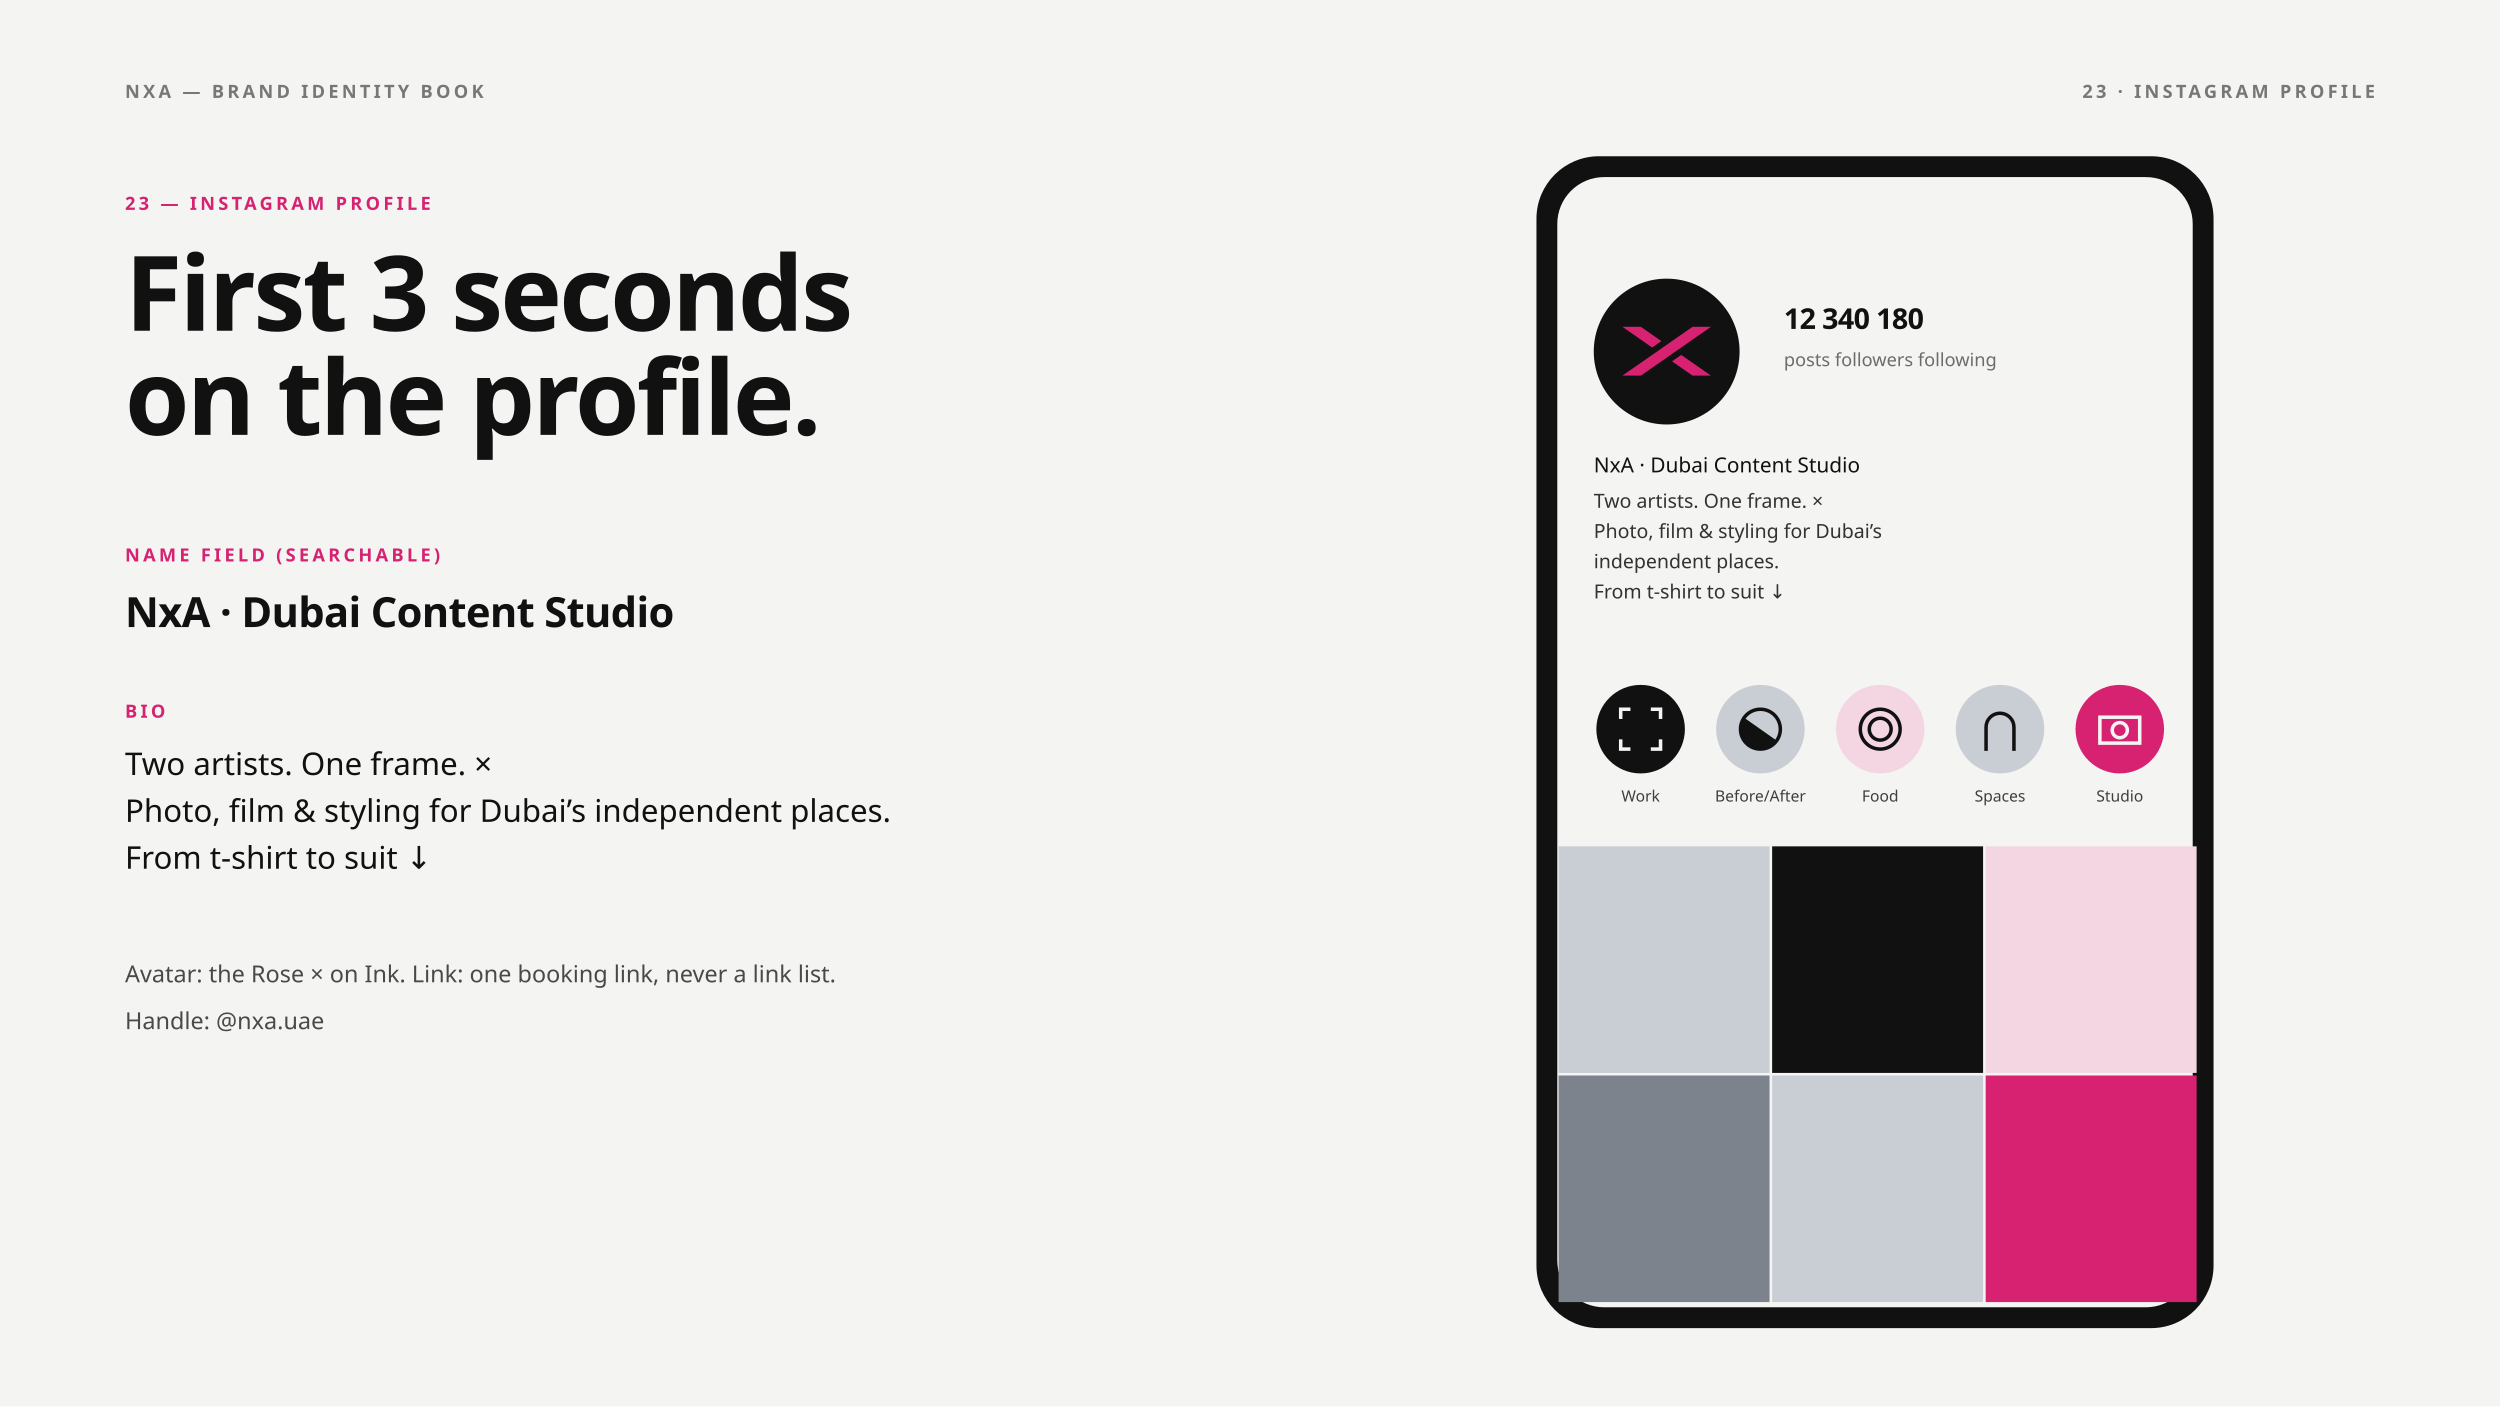
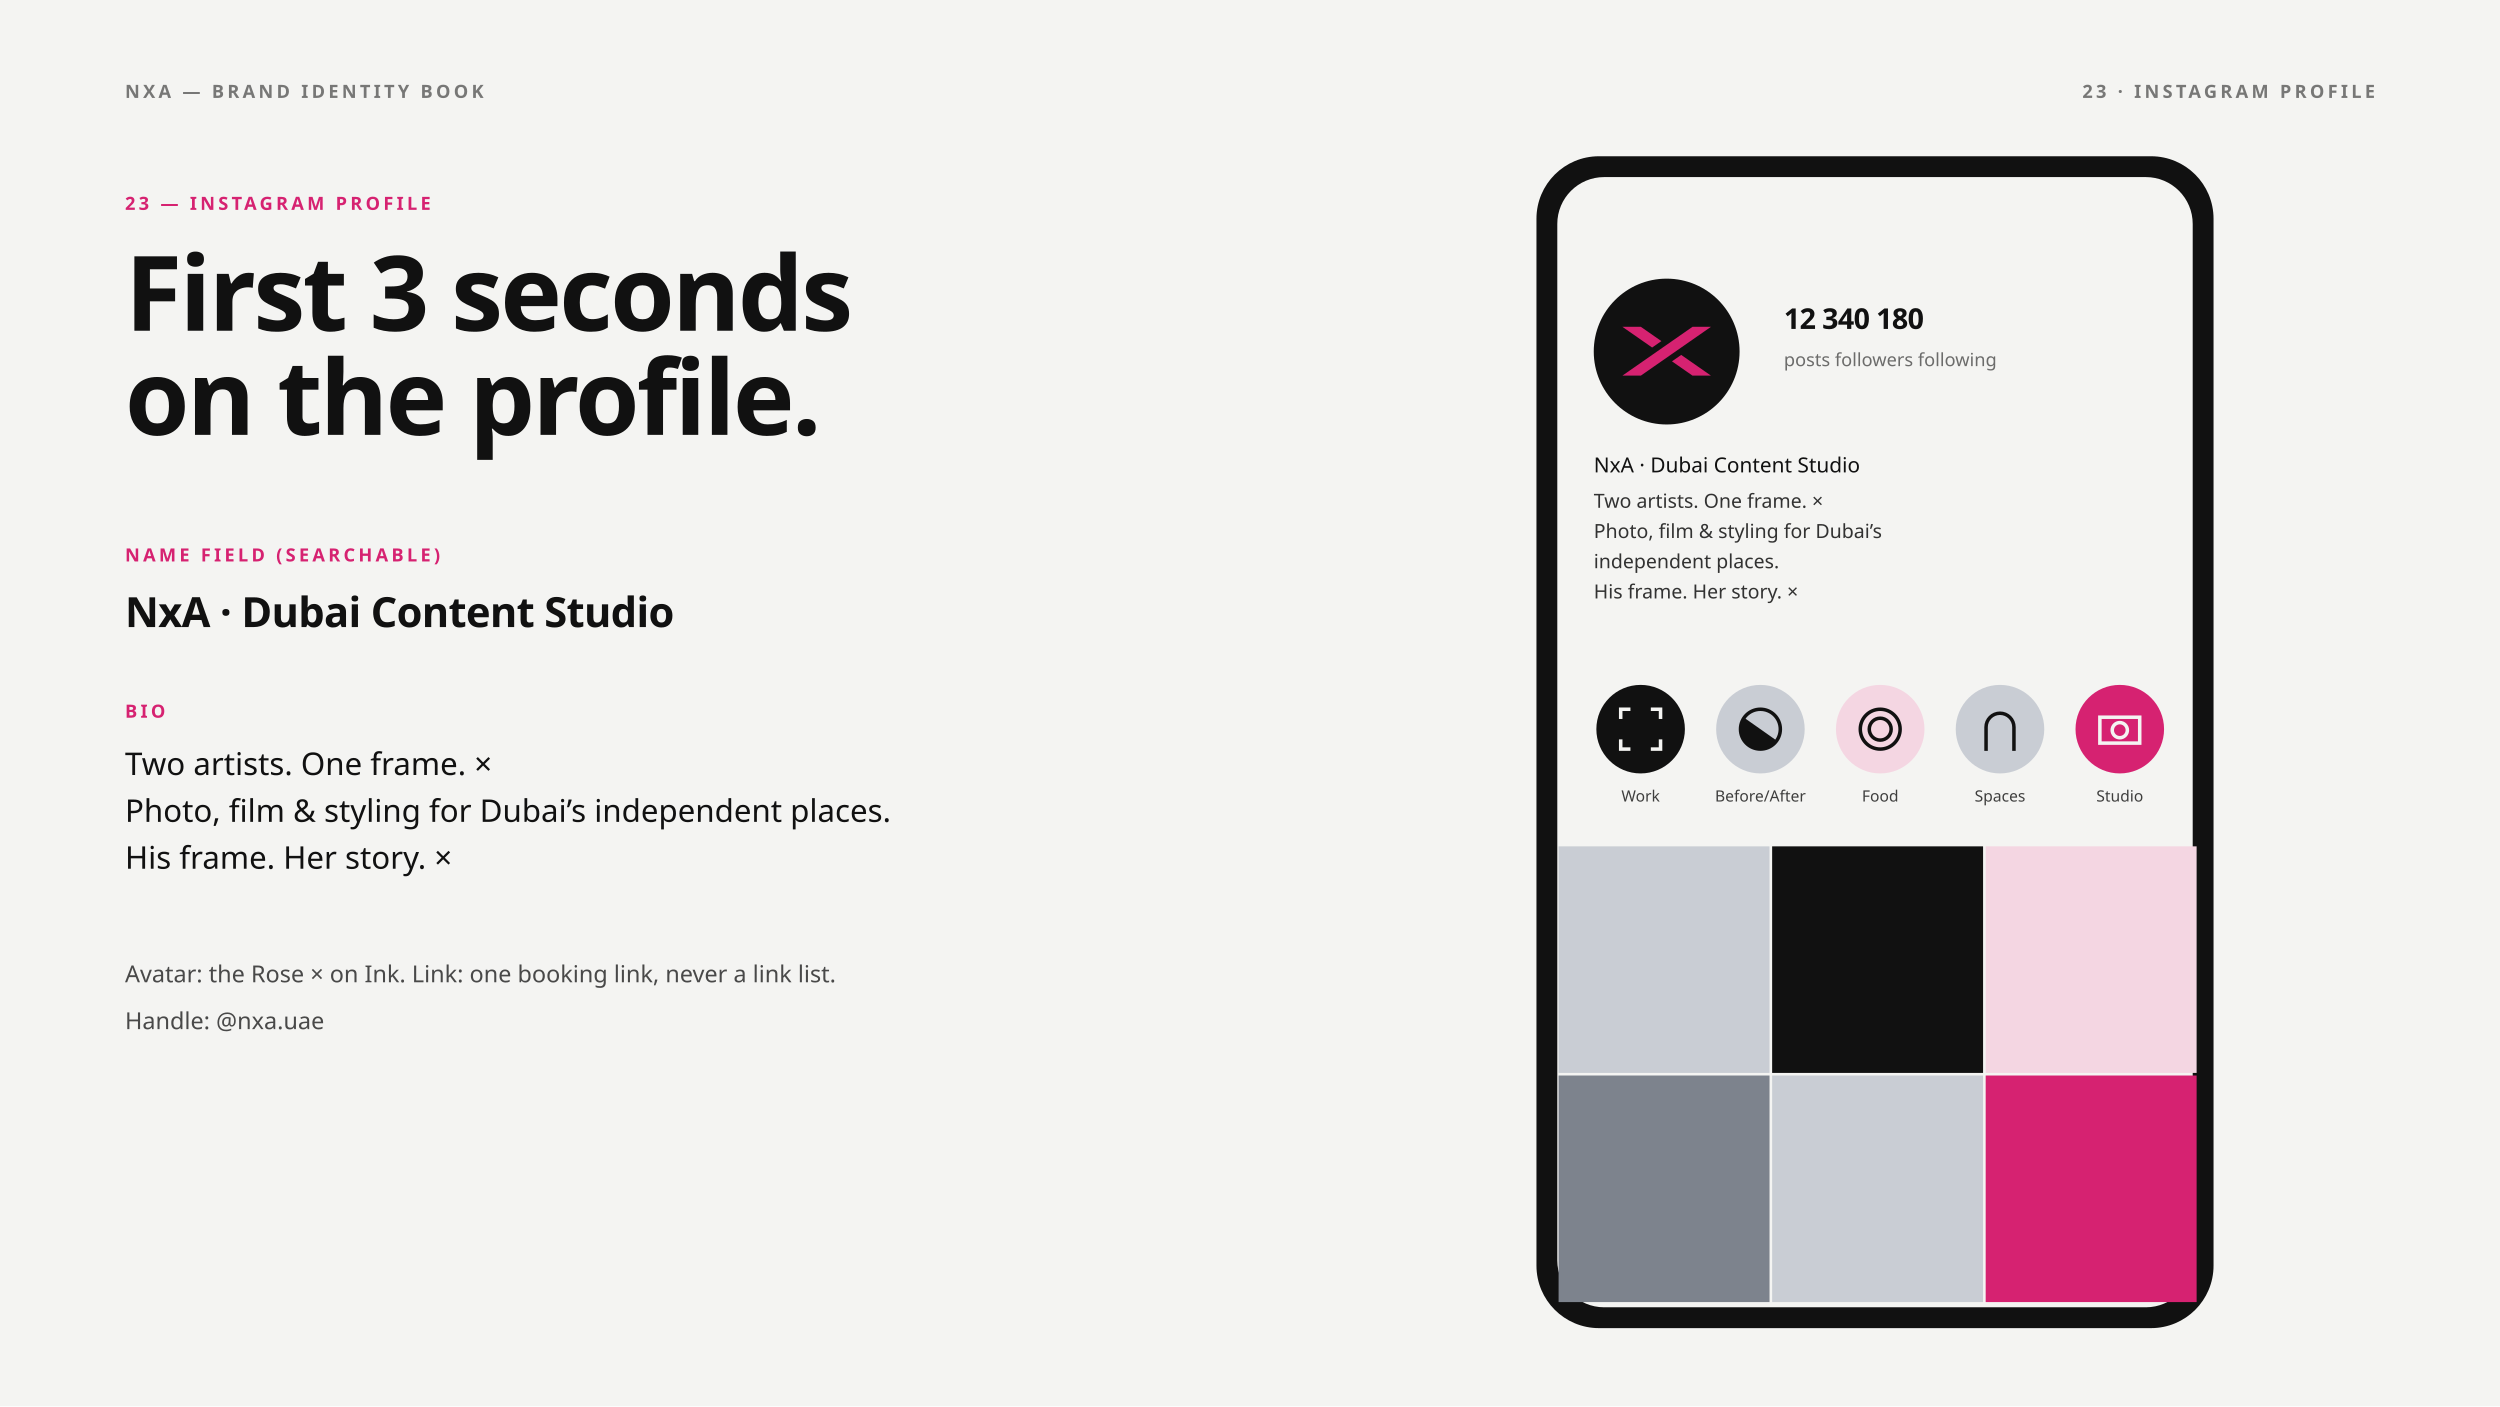
<svg xmlns="http://www.w3.org/2000/svg" width="1920" height="1080" viewBox="0 0 1920 1080">
  <rect x="0" y="0" width="1920" height="1080" rx="0" fill="#F4F4F2" fill-opacity="1" />
  <text x="96" y="75.2" font-family="Manrope" font-weight="700" font-style="normal" font-size="14" letter-spacing="2.5" fill="#111111" fill-opacity="0.55" text-anchor="start">
    <tspan x="96" dy="0.0">NXA — BRAND IDENTITY BOOK</tspan>
  </text>
  <text x="1824" y="75.2" font-family="Manrope" font-weight="700" font-style="normal" font-size="14" letter-spacing="2.5" fill="#111111" fill-opacity="0.55" text-anchor="end">
    <tspan x="1824" dy="0.0">23  ·  INSTAGRAM PROFILE</tspan>
  </text>
  <text x="96" y="161.2" font-family="Manrope" font-weight="700" font-style="normal" font-size="14" letter-spacing="2.5" fill="#D62271" fill-opacity="1" text-anchor="start">
    <tspan x="96" dy="0.0">23 — INSTAGRAM PROFILE</tspan>
  </text>
  <text x="96" y="254.0" font-family="Syne" font-weight="800" font-style="normal" font-size="80" letter-spacing="-2" fill="#111111" fill-opacity="1" text-anchor="start">
    <tspan x="96" dy="0.0">First 3 seconds</tspan>
    <tspan x="96" dy="80.0">on the profile.</tspan>
  </text>
  <text x="96" y="431.2" font-family="Manrope" font-weight="700" font-style="normal" font-size="14" letter-spacing="2.5" fill="#D62271" fill-opacity="1" text-anchor="start">
    <tspan x="96" dy="0.0">NAME FIELD (SEARCHABLE)</tspan>
  </text>
  <text x="96" y="481.6" font-family="Syne" font-weight="700" font-style="normal" font-size="32" letter-spacing="-0.5" fill="#111111" fill-opacity="1" text-anchor="start">
    <tspan x="96" dy="0.0">NxA · Dubai Content Studio</tspan>
  </text>
  <text x="96" y="551.2" font-family="Manrope" font-weight="700" font-style="normal" font-size="14" letter-spacing="2.5" fill="#D62271" fill-opacity="1" text-anchor="start">
    <tspan x="96" dy="0.0">BIO</tspan>
  </text>
  <text x="96" y="595.2" font-family="Manrope" font-weight="400" font-style="normal" font-size="24" letter-spacing="0" fill="#111111" fill-opacity="1" text-anchor="start">
    <tspan x="96" dy="0.0">Two artists. One frame. ×</tspan>
    <tspan x="96" dy="36.0">Photo, film &amp; styling for Dubai’s independent places.</tspan>
-     <tspan x="96" dy="36.0">From t-shirt to suit ↓</tspan>
+     <tspan x="96" dy="36.0">His frame. Her story. ×</tspan>
  </text>
  <text x="96" y="754.4" font-family="Manrope" font-weight="400" font-style="normal" font-size="18" letter-spacing="0" fill="#111111" fill-opacity="0.75" text-anchor="start">
    <tspan x="96" dy="0.0">Avatar: the Rose × on Ink.  Link: one booking link, never a link list.</tspan>
  </text>
  <text x="96" y="790.4" font-family="Manrope" font-weight="400" font-style="normal" font-size="18" letter-spacing="0" fill="#111111" fill-opacity="0.75" text-anchor="start">
    <tspan x="96" dy="0.0">Handle: @nxa.uae</tspan>
  </text>
  <rect x="1180" y="120" width="520" height="900" rx="48" fill="#111111" fill-opacity="1" />
  <rect x="1196" y="136" width="488" height="868" rx="36" fill="#F4F4F2" fill-opacity="1" />
  <circle cx="1280" cy="270" r="56" fill="#111111" />
  <g transform="translate(1246 251) scale(2.3854) translate(-51.102 -7.252)" fill-opacity="1">
    <path d="M63.649 11.851L60.679 13.919L51.102 7.252L57.043 7.252ZM51.102 22.963L73.668 7.252L79.609 7.252L57.043 22.963ZM67.062 18.364L70.033 16.296L79.609 22.963L73.668 22.963Z" fill="#D62271" />
  </g>
  <text x="1370" y="252.6" font-family="Syne" font-weight="700" font-style="normal" font-size="22" letter-spacing="-0.5" fill="#111111" fill-opacity="1" text-anchor="start">
    <tspan x="1370" dy="0.0">12      340      180</tspan>
  </text>
  <text x="1370" y="281.2" font-family="Manrope" font-weight="400" font-style="normal" font-size="14" letter-spacing="0" fill="#111111" fill-opacity="0.6" text-anchor="start">
    <tspan x="1370" dy="0.0">posts   followers   following</tspan>
  </text>
  <text x="1224" y="362.8" font-family="Manrope" font-weight="400" font-style="normal" font-size="16" letter-spacing="0" fill="#111111" fill-opacity="1" text-anchor="start">
    <tspan x="1224" dy="0.0">NxA · Dubai Content Studio</tspan>
  </text>
  <text x="1224" y="390.0" font-family="Manrope" font-weight="400" font-style="normal" font-size="15" letter-spacing="0" fill="#111111" fill-opacity="0.85" text-anchor="start">
    <tspan x="1224" dy="0.0">Two artists. One frame. ×</tspan>
    <tspan x="1224" dy="23.2">Photo, film &amp; styling for Dubai’s</tspan>
    <tspan x="1224" dy="23.2">independent places.</tspan>
-     <tspan x="1224" dy="23.2">From t-shirt to suit ↓</tspan>
+     <tspan x="1224" dy="23.2">His frame. Her story. ×</tspan>
  </text>
  <circle cx="1260" cy="560" r="34" fill="#111111" />
  <path d="M1244.7 550.82 L1244.7 544.7 L1250.82 544.7" fill="none" stroke="#F4F4F2" stroke-width="2.7" stroke-linecap="square" />
  <path d="M1275.3 550.82 L1275.3 544.7 L1269.18 544.7" fill="none" stroke="#F4F4F2" stroke-width="2.7" stroke-linecap="square" />
  <path d="M1244.7 569.18 L1244.7 575.3 L1250.82 575.3" fill="none" stroke="#F4F4F2" stroke-width="2.7" stroke-linecap="square" />
  <path d="M1275.3 569.18 L1275.3 575.3 L1269.18 575.3" fill="none" stroke="#F4F4F2" stroke-width="2.7" stroke-linecap="square" />
  <text x="1260" y="615.6" font-family="Manrope" font-weight="400" font-style="normal" font-size="12" letter-spacing="0" fill="#111111" fill-opacity="0.8" text-anchor="middle">
    <tspan x="1260" dy="0.0">Work</tspan>
  </text>
  <circle cx="1352" cy="560" r="34" fill="#C9CDD4" />
  <circle cx="1352" cy="560" r="15.3" fill="none" stroke="#111111" stroke-width="2.7" stroke-linecap="square" />
  <path d="M1339.5 551.2 A15.3 15.3 0 0 0 1364.5 568.8 Z" fill="#111111" />
  <text x="1352" y="615.6" font-family="Manrope" font-weight="400" font-style="normal" font-size="12" letter-spacing="0" fill="#111111" fill-opacity="0.8" text-anchor="middle">
    <tspan x="1352" dy="0.0">Before/After</tspan>
  </text>
  <circle cx="1444" cy="560" r="34" fill="#F4D6E2" />
  <circle cx="1444" cy="560" r="15.3" fill="none" stroke="#111111" stroke-width="2.7" stroke-linecap="square" />
  <circle cx="1444" cy="560" r="8.415" fill="none" stroke="#111111" stroke-width="2.7" stroke-linecap="square" />
  <text x="1444" y="615.6" font-family="Manrope" font-weight="400" font-style="normal" font-size="12" letter-spacing="0" fill="#111111" fill-opacity="0.8" text-anchor="middle">
    <tspan x="1444" dy="0.0">Food</tspan>
  </text>
  <circle cx="1536" cy="560" r="34" fill="#C9CDD4" />
  <path d="M1525.29 575.3 L1525.29 558.47 A10.71 10.71 0 0 1 1546.71 558.47 L1546.71 575.3" fill="none" stroke="#111111" stroke-width="2.7" stroke-linecap="square" />
  <text x="1536" y="615.6" font-family="Manrope" font-weight="400" font-style="normal" font-size="12" letter-spacing="0" fill="#111111" fill-opacity="0.8" text-anchor="middle">
    <tspan x="1536" dy="0.0">Spaces</tspan>
  </text>
  <circle cx="1628" cy="560" r="34" fill="#D62271" />
  <rect x="1612.7" y="550.82" width="30.6" height="19.89" fill="none" stroke="#F4F4F2" stroke-width="2.7" stroke-linecap="square" />
  <circle cx="1628" cy="560.765" r="5.814" fill="none" stroke="#F4F4F2" stroke-width="2.7" stroke-linecap="square" />
  <text x="1628" y="615.6" font-family="Manrope" font-weight="400" font-style="normal" font-size="12" letter-spacing="0" fill="#111111" fill-opacity="0.8" text-anchor="middle">
    <tspan x="1628" dy="0.0">Studio</tspan>
  </text>
  <rect x="1197" y="650" width="162" height="174" rx="0" fill="#C9CDD4" fill-opacity="1" />
  <rect x="1361" y="650" width="162" height="174" rx="0" fill="#111111" fill-opacity="1" />
  <rect x="1525" y="650" width="162" height="174" rx="0" fill="#F4D6E2" fill-opacity="1" />
  <rect x="1197" y="826" width="162" height="174" rx="0" fill="#7D838D" fill-opacity="1" />
  <rect x="1361" y="826" width="162" height="174" rx="0" fill="#C9CDD4" fill-opacity="1" />
  <rect x="1525" y="826" width="162" height="174" rx="0" fill="#D62271" fill-opacity="1" />
</svg>
